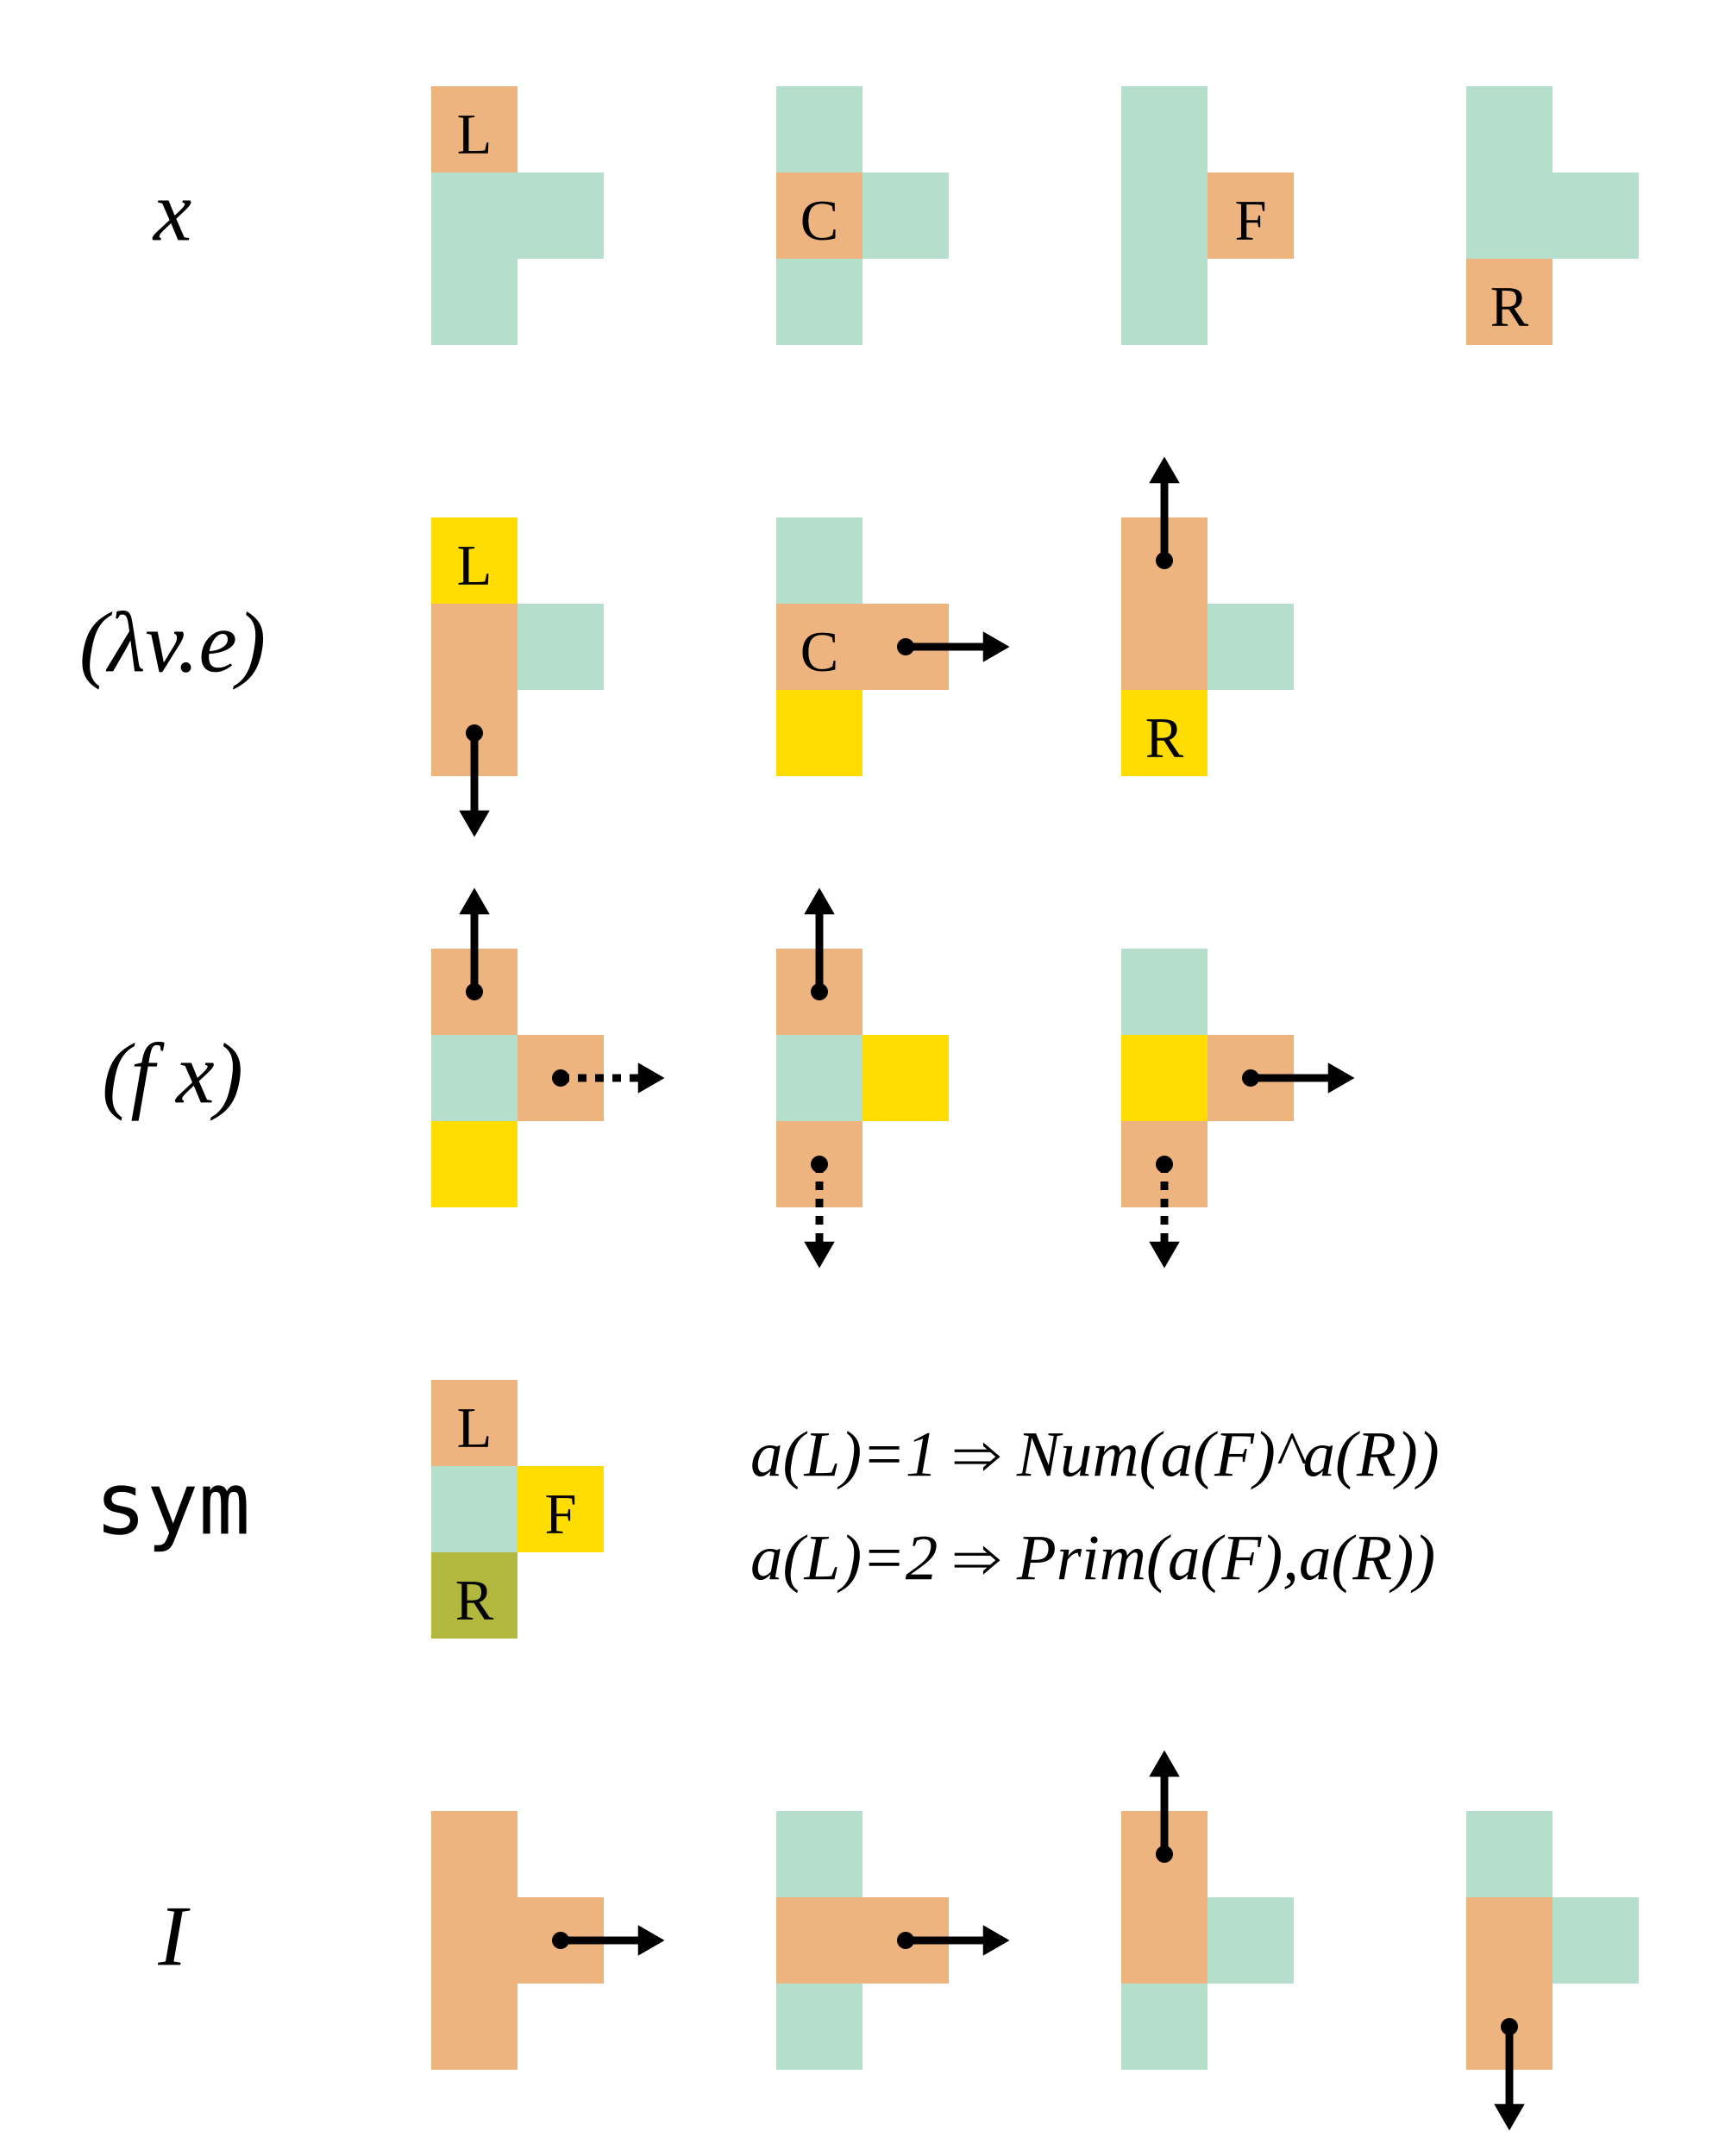
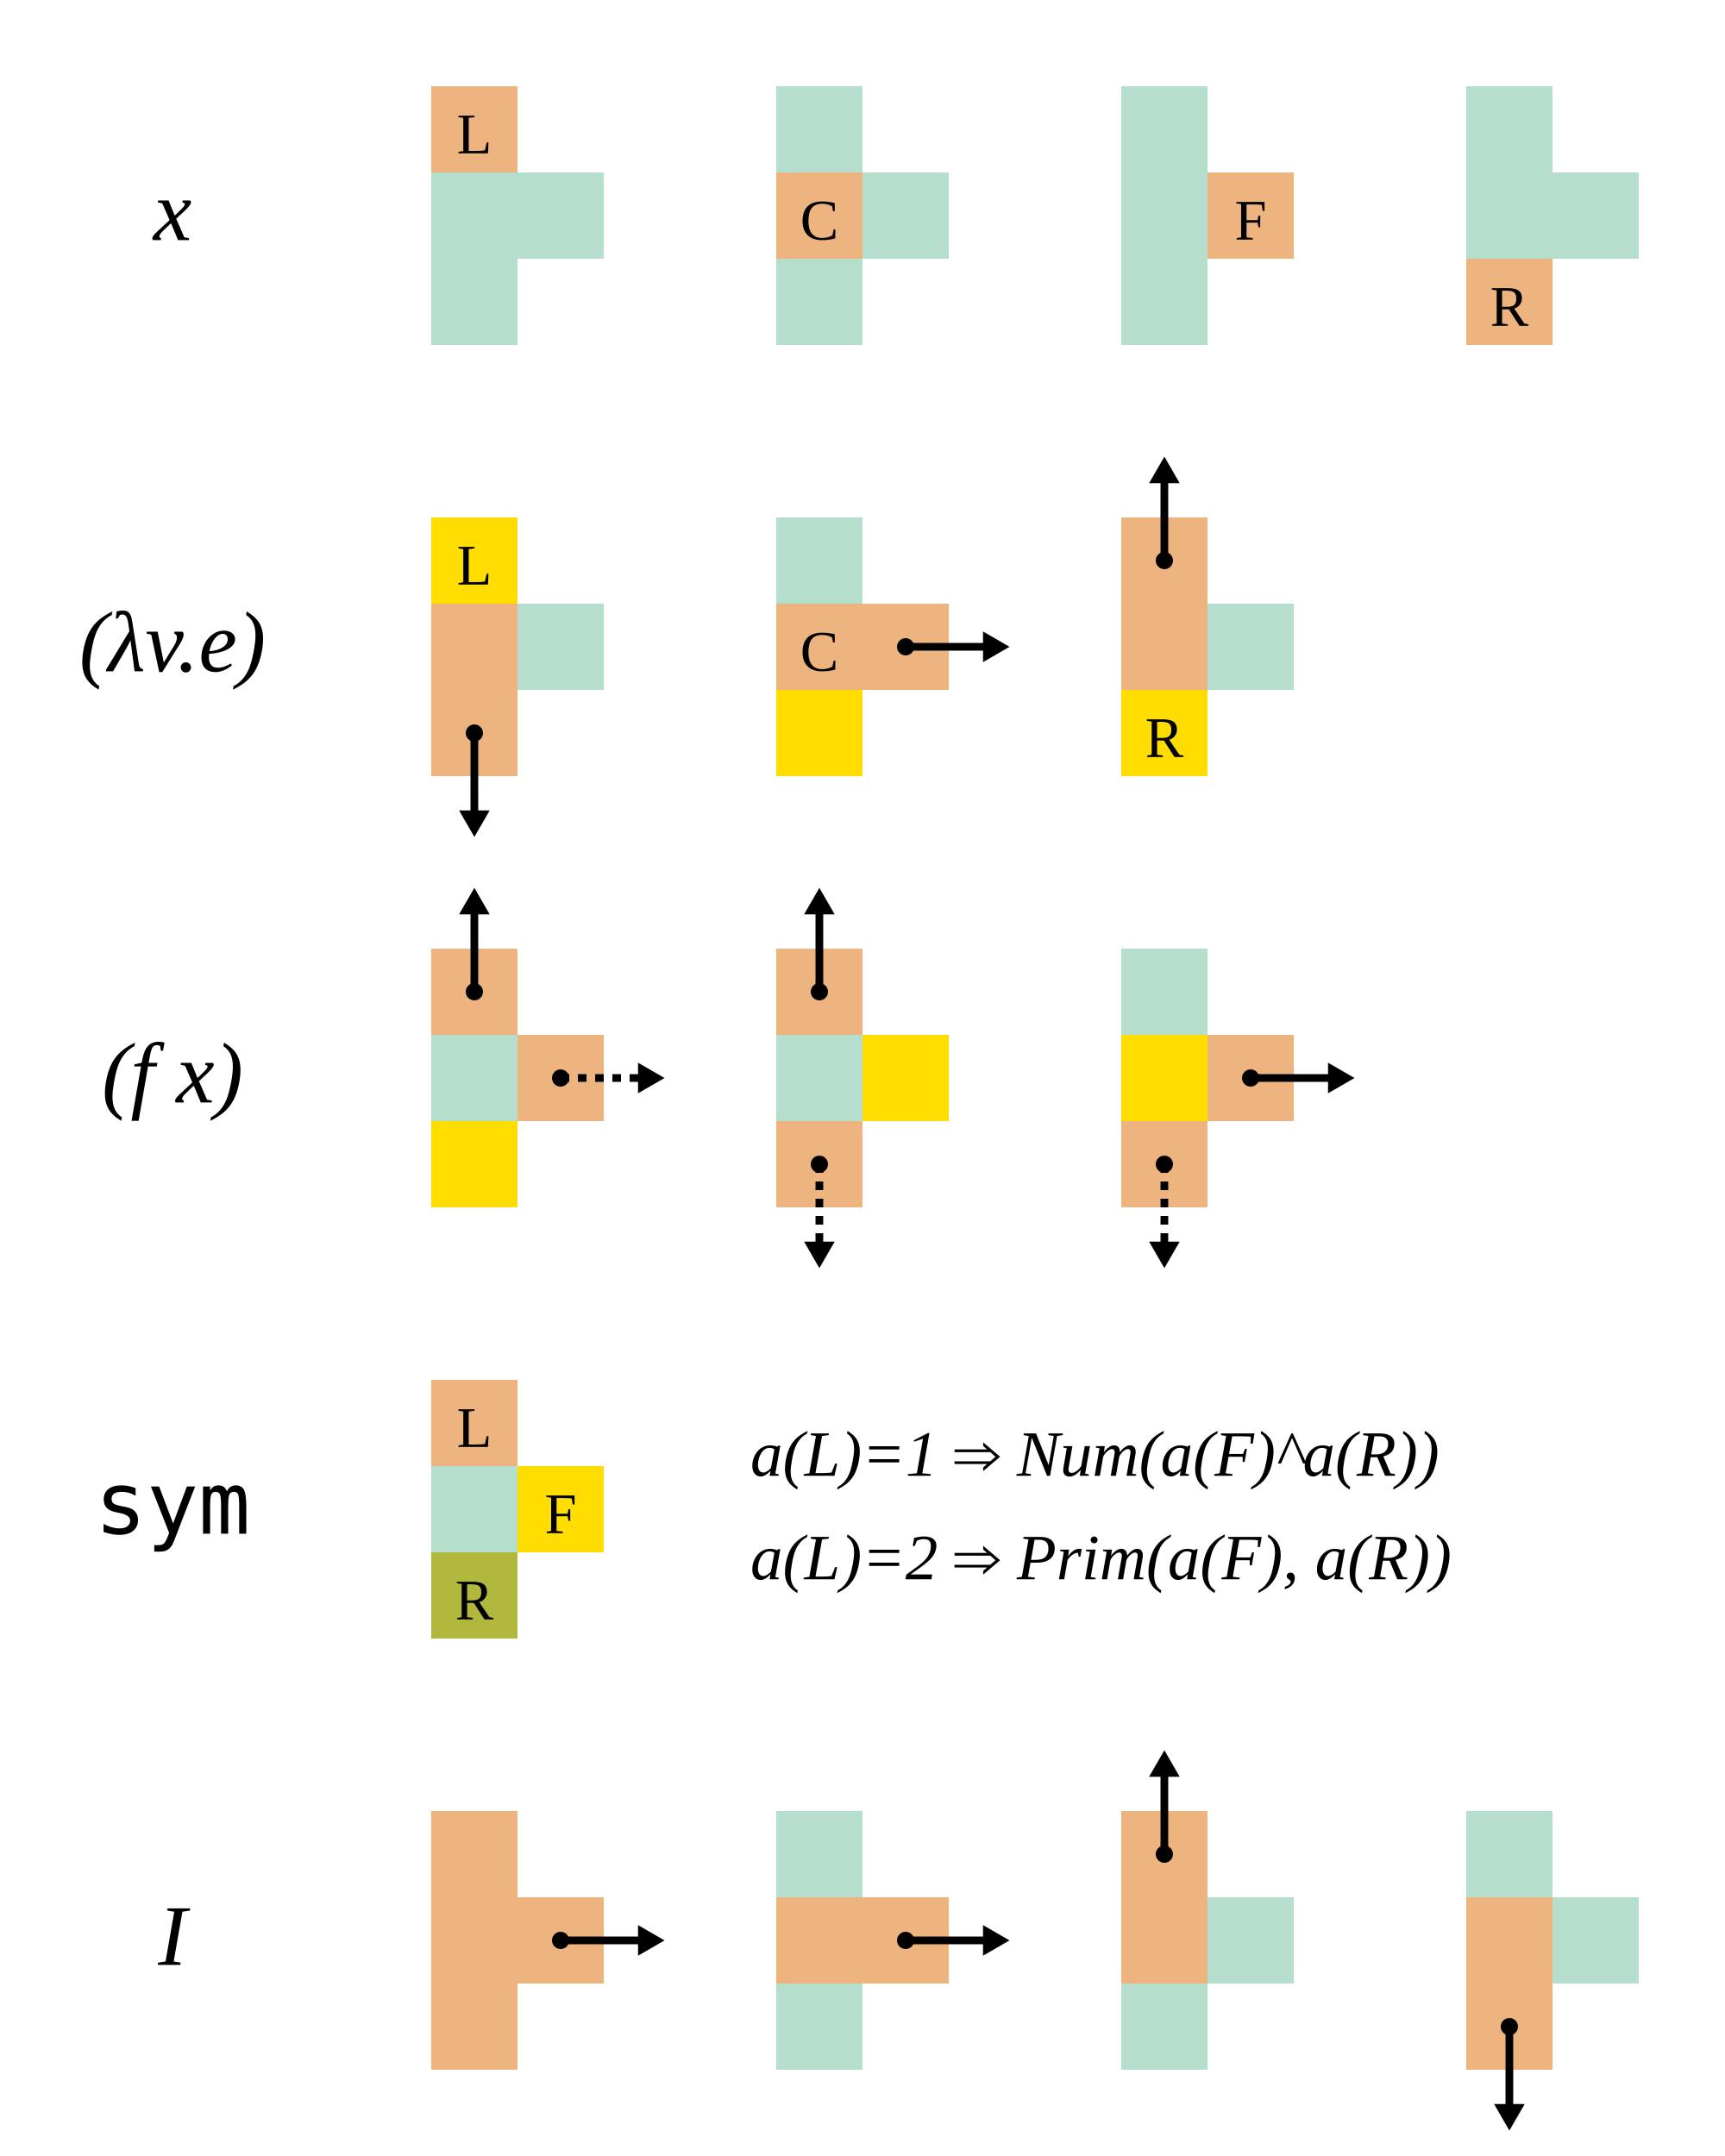
<svg xmlns="http://www.w3.org/2000/svg" viewBox="0.0 0.0 1280.0 1600.0" height="1600" font-size="1" stroke-opacity="1" width="1280" stroke="rgb(0,0,0)" version="1.1">
  <defs />
  <g stroke-linecap="butt" fill="rgb(238,180,128)" stroke-miterlimit="10.0" stroke-width="0.0" fill-opacity="1.0" stroke-opacity="1.0" stroke-linejoin="miter" stroke="rgb(0,0,0)">
    <path d="M 1152,1536 l -0,-64 h -64 l -0,64 Z" />
  </g>
  <g stroke-linecap="butt" fill="rgb(0,0,0)" stroke-miterlimit="10.0" stroke-width="0.0" fill-opacity="1.0" stroke-opacity="1.0" stroke-linejoin="miter" stroke="rgb(0,0,0)">
    <path d="M 1126.4,1504 c 0,-3.535 -2.865,-6.4 -6.4 -6.4c -3.535,-0 -6.4,2.865 -6.4 6.4c -0,3.535 2.865,6.4 6.4 6.4c 3.535,0 6.4,-2.865 6.4 -6.4Z" />
  </g>
  <g stroke-linecap="butt" fill="rgb(181,222,204)" stroke-miterlimit="10.0" stroke-width="0.0" fill-opacity="1.0" stroke-opacity="1.0" stroke-linejoin="miter" stroke="rgb(0,0,0)">
    <path d="M 1216,1472 l -0,-64 h -64 l -0,64 Z" />
  </g>
  <g stroke-linecap="butt" fill="rgb(238,180,128)" stroke-miterlimit="10.0" stroke-width="0.0" fill-opacity="1.0" stroke-opacity="1.0" stroke-linejoin="miter" stroke="rgb(0,0,0)">
    <path d="M 1152,1472 l -0,-64 h -64 l -0,64 Z" />
  </g>
  <g stroke-linecap="butt" fill="rgb(181,222,204)" stroke-miterlimit="10.0" stroke-width="0.0" fill-opacity="1.0" stroke-opacity="1.0" stroke-linejoin="miter" stroke="rgb(0,0,0)">
    <path d="M 1152,1408 l -0,-64 h -64 l -0,64 Z" />
  </g>
  <g stroke-linecap="butt" fill="rgb(0,0,0)" stroke-miterlimit="10.0" stroke-width="5.724" fill-opacity="1.0" stroke-opacity="1.0" stroke-linejoin="miter" stroke="rgb(0,0,0)">
    <path d="M 1113.6,1564.305 l 6.4,11.085 l 6.4,-11.085 Z" />
  </g>
  <g stroke-linecap="butt" fill="rgb(0,0,0)" stroke-miterlimit="10.0" stroke-width="5.724" fill-opacity="0.0" stroke-opacity="1.0" stroke-linejoin="miter" stroke="rgb(0,0,0)">
    <path d="M 1120,1504 l -0,64 " />
  </g>
  <g stroke-linecap="butt" fill="rgb(181,222,204)" stroke-miterlimit="10.0" stroke-width="0.0" fill-opacity="1.0" stroke-opacity="1.0" stroke-linejoin="miter" stroke="rgb(0,0,0)">
    <path d="M 896,1536 l -0,-64 h -64 l -0,64 Z" />
  </g>
  <g stroke-linecap="butt" fill="rgb(181,222,204)" stroke-miterlimit="10.0" stroke-width="0.0" fill-opacity="1.0" stroke-opacity="1.0" stroke-linejoin="miter" stroke="rgb(0,0,0)">
    <path d="M 960,1472 l -0,-64 h -64 l -0,64 Z" />
  </g>
  <g stroke-linecap="butt" fill="rgb(238,180,128)" stroke-miterlimit="10.0" stroke-width="0.0" fill-opacity="1.0" stroke-opacity="1.0" stroke-linejoin="miter" stroke="rgb(0,0,0)">
    <path d="M 896,1472 l -0,-64 h -64 l -0,64 Z" />
  </g>
  <g stroke-linecap="butt" fill="rgb(238,180,128)" stroke-miterlimit="10.0" stroke-width="0.0" fill-opacity="1.0" stroke-opacity="1.0" stroke-linejoin="miter" stroke="rgb(0,0,0)">
    <path d="M 896,1408 l -0,-64 h -64 l -0,64 Z" />
  </g>
  <g stroke-linecap="butt" fill="rgb(0,0,0)" stroke-miterlimit="10.0" stroke-width="0.0" fill-opacity="1.0" stroke-opacity="1.0" stroke-linejoin="miter" stroke="rgb(0,0,0)">
    <path d="M 870.4,1376 c 0,-3.535 -2.865,-6.4 -6.4 -6.4c -3.535,-0 -6.4,2.865 -6.4 6.4c -0,3.535 2.865,6.4 6.4 6.4c 3.535,0 6.4,-2.865 6.4 -6.4Z" />
  </g>
  <g stroke-linecap="butt" fill="rgb(0,0,0)" stroke-miterlimit="10.0" stroke-width="5.724" fill-opacity="1.0" stroke-opacity="1.0" stroke-linejoin="miter" stroke="rgb(0,0,0)">
    <path d="M 870.4,1315.695 l -6.4,-11.085 l -6.4,11.085 Z" />
  </g>
  <g stroke-linecap="butt" fill="rgb(0,0,0)" stroke-miterlimit="10.0" stroke-width="5.724" fill-opacity="0.0" stroke-opacity="1.0" stroke-linejoin="miter" stroke="rgb(0,0,0)">
    <path d="M 864,1376 v -64 " />
  </g>
  <g stroke-linecap="butt" fill="rgb(181,222,204)" stroke-miterlimit="10.0" stroke-width="0.0" fill-opacity="1.0" stroke-opacity="1.0" stroke-linejoin="miter" stroke="rgb(0,0,0)">
    <path d="M 640,1536 l -0,-64 h -64 l -0,64 Z" />
  </g>
  <g stroke-linecap="butt" fill="rgb(238,180,128)" stroke-miterlimit="10.0" stroke-width="0.0" fill-opacity="1.0" stroke-opacity="1.0" stroke-linejoin="miter" stroke="rgb(0,0,0)">
    <path d="M 704,1472 l -0,-64 h -64 l -0,64 Z" />
  </g>
  <g stroke-linecap="butt" fill="rgb(0,0,0)" stroke-miterlimit="10.0" stroke-width="0.0" fill-opacity="1.0" stroke-opacity="1.0" stroke-linejoin="miter" stroke="rgb(0,0,0)">
    <path d="M 678.4,1440 c 0,-3.535 -2.865,-6.4 -6.4 -6.4c -3.535,-0 -6.4,2.865 -6.4 6.4c -0,3.535 2.865,6.4 6.4 6.4c 3.535,0 6.4,-2.865 6.4 -6.4Z" />
  </g>
  <g stroke-linecap="butt" fill="rgb(238,180,128)" stroke-miterlimit="10.0" stroke-width="0.0" fill-opacity="1.0" stroke-opacity="1.0" stroke-linejoin="miter" stroke="rgb(0,0,0)">
    <path d="M 640,1472 l -0,-64 h -64 l -0,64 Z" />
  </g>
  <g stroke-linecap="butt" fill="rgb(181,222,204)" stroke-miterlimit="10.0" stroke-width="0.0" fill-opacity="1.0" stroke-opacity="1.0" stroke-linejoin="miter" stroke="rgb(0,0,0)">
    <path d="M 640,1408 l -0,-64 h -64 l -0,64 Z" />
  </g>
  <g stroke-linecap="butt" fill="rgb(0,0,0)" stroke-miterlimit="10.0" stroke-width="5.724" fill-opacity="1.0" stroke-opacity="1.0" stroke-linejoin="miter" stroke="rgb(0,0,0)">
    <path d="M 732.305,1446.4 l 11.085,-6.4 l -11.085,-6.4 Z" />
  </g>
  <g stroke-linecap="butt" fill="rgb(0,0,0)" stroke-miterlimit="10.0" stroke-width="5.724" fill-opacity="0.0" stroke-opacity="1.0" stroke-linejoin="miter" stroke="rgb(0,0,0)">
    <path d="M 672,1440 l 64,0 " />
  </g>
  <g stroke-linecap="butt" fill="rgb(238,180,128)" stroke-miterlimit="10.0" stroke-width="0.0" fill-opacity="1.0" stroke-opacity="1.0" stroke-linejoin="miter" stroke="rgb(0,0,0)">
    <path d="M 384,1536 l -0,-64 h -64 l -0,64 Z" />
  </g>
  <g stroke-linecap="butt" fill="rgb(238,180,128)" stroke-miterlimit="10.0" stroke-width="0.0" fill-opacity="1.0" stroke-opacity="1.0" stroke-linejoin="miter" stroke="rgb(0,0,0)">
    <path d="M 448,1472 l -0,-64 h -64 l -0,64 Z" />
  </g>
  <g stroke-linecap="butt" fill="rgb(0,0,0)" stroke-miterlimit="10.0" stroke-width="0.0" fill-opacity="1.0" stroke-opacity="1.0" stroke-linejoin="miter" stroke="rgb(0,0,0)">
    <path d="M 422.4,1440 c 0,-3.535 -2.865,-6.4 -6.4 -6.4c -3.535,-0 -6.4,2.865 -6.4 6.4c -0,3.535 2.865,6.4 6.4 6.4c 3.535,0 6.4,-2.865 6.4 -6.4Z" />
  </g>
  <g stroke-linecap="butt" fill="rgb(238,180,128)" stroke-miterlimit="10.0" stroke-width="0.0" fill-opacity="1.0" stroke-opacity="1.0" stroke-linejoin="miter" stroke="rgb(0,0,0)">
    <path d="M 384,1472 l -0,-64 h -64 l -0,64 Z" />
  </g>
  <g stroke-linecap="butt" fill="rgb(238,180,128)" stroke-miterlimit="10.0" stroke-width="0.0" fill-opacity="1.0" stroke-opacity="1.0" stroke-linejoin="miter" stroke="rgb(0,0,0)">
    <path d="M 384,1408 l -0,-64 h -64 l -0,64 Z" />
  </g>
  <g stroke-linecap="butt" fill="rgb(0,0,0)" stroke-miterlimit="10.0" stroke-width="5.724" fill-opacity="1.0" stroke-opacity="1.0" stroke-linejoin="miter" stroke="rgb(0,0,0)">
    <path d="M 476.305,1446.4 l 11.085,-6.4 l -11.085,-6.4 Z" />
  </g>
  <g stroke-linecap="butt" fill="rgb(0,0,0)" stroke-miterlimit="10.0" stroke-width="5.724" fill-opacity="0.0" stroke-opacity="1.0" stroke-linejoin="miter" stroke="rgb(0,0,0)">
    <path d="M 416,1440 l 64,0 " />
  </g>
  <g stroke-linecap="butt" fill="rgb(0,0,0)" font-size="48.0px" font-style="italic" stroke-miterlimit="10.0" stroke-width="5.724" fill-opacity="1.0" stroke-opacity="1.0" stroke-linejoin="miter" stroke="rgb(0,0,0)">
-     <text transform="matrix(1,0,0,1,556.8,1158.4)" dominant-baseline="middle" text-anchor="start" stroke="none">a(L)=2 ⇒ Prim(a(F),a(R))</text>
+     <text transform="matrix(1,0,0,1,556.8,1158.4)" dominant-baseline="middle" text-anchor="start" stroke="none">a(L)=2 ⇒ Prim(a(F), a(R))</text>
  </g>
  <g stroke-linecap="butt" fill="rgb(0,0,0)" font-size="48.0px" font-style="italic" stroke-miterlimit="10.0" stroke-width="5.724" fill-opacity="1.0" stroke-opacity="1.0" stroke-linejoin="miter" stroke="rgb(0,0,0)">
    <text transform="matrix(1,0,0,1,556.8,1081.6)" dominant-baseline="middle" text-anchor="start" stroke="none">a(L)=1 ⇒ Num(a(F)^a(R))</text>
  </g>
  <g stroke-linecap="butt" fill="rgb(178,183,62)" stroke-miterlimit="10.0" stroke-width="0.0" fill-opacity="1.0" stroke-opacity="1.0" stroke-linejoin="miter" stroke="rgb(0,0,0)">
    <path d="M 384,1216 l -0,-64 h -64 l -0,64 Z" />
  </g>
  <g stroke-linecap="butt" fill="rgb(0,0,0)" font-size="42.667px" stroke-miterlimit="10.0" stroke-width="0.0" fill-opacity="1.0" stroke-opacity="1.0" stroke-linejoin="miter" stroke="rgb(0,0,0)">
    <text transform="matrix(1,0,0,1,352,1192)" dominant-baseline="middle" text-anchor="middle" stroke="none">R</text>
  </g>
  <g stroke-linecap="butt" fill="rgb(255,221,0)" stroke-miterlimit="10.0" stroke-width="0.0" fill-opacity="1.0" stroke-opacity="1.0" stroke-linejoin="miter" stroke="rgb(0,0,0)">
    <path d="M 448,1152 l -0,-64 h -64 l -0,64 Z" />
  </g>
  <g stroke-linecap="butt" fill="rgb(0,0,0)" font-size="42.667px" stroke-miterlimit="10.0" stroke-width="0.0" fill-opacity="1.0" stroke-opacity="1.0" stroke-linejoin="miter" stroke="rgb(0,0,0)">
    <text transform="matrix(1,0,0,1,416,1128)" dominant-baseline="middle" text-anchor="middle" stroke="none">F</text>
  </g>
  <g stroke-linecap="butt" fill="rgb(181,222,204)" stroke-miterlimit="10.0" stroke-width="0.0" fill-opacity="1.0" stroke-opacity="1.0" stroke-linejoin="miter" stroke="rgb(0,0,0)">
    <path d="M 384,1152 l -0,-64 h -64 l -0,64 Z" />
  </g>
  <g stroke-linecap="butt" fill="rgb(238,180,128)" stroke-miterlimit="10.0" stroke-width="0.0" fill-opacity="1.0" stroke-opacity="1.0" stroke-linejoin="miter" stroke="rgb(0,0,0)">
    <path d="M 384,1088 l -0,-64 h -64 l -0,64 Z" />
  </g>
  <g stroke-linecap="butt" fill="rgb(0,0,0)" font-size="42.667px" stroke-miterlimit="10.0" stroke-width="0.0" fill-opacity="1.0" stroke-opacity="1.0" stroke-linejoin="miter" stroke="rgb(0,0,0)">
    <text transform="matrix(1,0,0,1,352,1064)" dominant-baseline="middle" text-anchor="middle" stroke="none">L</text>
  </g>
  <g stroke-linecap="butt" fill="rgb(238,180,128)" stroke-miterlimit="10.0" stroke-width="0.0" fill-opacity="1.0" stroke-opacity="1.0" stroke-linejoin="miter" stroke="rgb(0,0,0)">
    <path d="M 896,896 l -0,-64 h -64 l -0,64 Z" />
  </g>
  <g stroke-linecap="butt" fill="rgb(0,0,0)" stroke-miterlimit="10.0" stroke-width="0.0" fill-opacity="1.0" stroke-opacity="1.0" stroke-linejoin="miter" stroke="rgb(0,0,0)">
    <path d="M 870.4,864 c 0,-3.535 -2.865,-6.4 -6.4 -6.4c -3.535,-0 -6.4,2.865 -6.4 6.4c -0,3.535 2.865,6.4 6.4 6.4c 3.535,0 6.4,-2.865 6.4 -6.4Z" />
  </g>
  <g stroke-linecap="butt" fill="rgb(238,180,128)" stroke-miterlimit="10.0" stroke-width="0.0" fill-opacity="1.0" stroke-opacity="1.0" stroke-linejoin="miter" stroke="rgb(0,0,0)">
    <path d="M 960,832 l -0,-64 h -64 l -0,64 Z" />
  </g>
  <g stroke-linecap="butt" fill="rgb(0,0,0)" stroke-miterlimit="10.0" stroke-width="0.0" fill-opacity="1.0" stroke-opacity="1.0" stroke-linejoin="miter" stroke="rgb(0,0,0)">
    <path d="M 934.4,800 c 0,-3.535 -2.865,-6.4 -6.4 -6.4c -3.535,-0 -6.4,2.865 -6.4 6.4c -0,3.535 2.865,6.4 6.4 6.4c 3.535,0 6.4,-2.865 6.4 -6.4Z" />
  </g>
  <g stroke-linecap="butt" fill="rgb(255,221,0)" stroke-miterlimit="10.0" stroke-width="0.0" fill-opacity="1.0" stroke-opacity="1.0" stroke-linejoin="miter" stroke="rgb(0,0,0)">
    <path d="M 896,832 l -0,-64 h -64 l -0,64 Z" />
  </g>
  <g stroke-linecap="butt" fill="rgb(181,222,204)" stroke-miterlimit="10.0" stroke-width="0.0" fill-opacity="1.0" stroke-opacity="1.0" stroke-linejoin="miter" stroke="rgb(0,0,0)">
    <path d="M 896,768 l -0,-64 h -64 l -0,64 Z" />
  </g>
  <g stroke-linecap="butt" fill="rgb(0,0,0)" stroke-miterlimit="10.0" stroke-width="5.724" fill-opacity="1.0" stroke-opacity="1.0" stroke-linejoin="miter" stroke="rgb(0,0,0)">
    <path d="M 857.6,924.305 l 6.4,11.085 l 6.4,-11.085 Z" />
  </g>
  <g stroke-linecap="butt" fill="rgb(0,0,0)" stroke-dashoffset="0.0" stroke-dasharray="6.4,6.4" stroke-miterlimit="10.0" stroke-width="5.724" fill-opacity="0.0" stroke-opacity="1.0" stroke-linejoin="miter" stroke="rgb(0,0,0)">
    <path d="M 864,864 l -0,64 " />
  </g>
  <g stroke-linecap="butt" fill="rgb(0,0,0)" stroke-miterlimit="10.0" stroke-width="5.724" fill-opacity="1.0" stroke-opacity="1.0" stroke-linejoin="miter" stroke="rgb(0,0,0)">
    <path d="M 988.305,806.4 l 11.085,-6.4 l -11.085,-6.4 Z" />
  </g>
  <g stroke-linecap="butt" fill="rgb(0,0,0)" stroke-miterlimit="10.0" stroke-width="5.724" fill-opacity="0.0" stroke-opacity="1.0" stroke-linejoin="miter" stroke="rgb(0,0,0)">
    <path d="M 928,800 l 64,0 " />
  </g>
  <g stroke-linecap="butt" fill="rgb(238,180,128)" stroke-miterlimit="10.0" stroke-width="0.0" fill-opacity="1.0" stroke-opacity="1.0" stroke-linejoin="miter" stroke="rgb(0,0,0)">
    <path d="M 640,896 l -0,-64 h -64 l -0,64 Z" />
  </g>
  <g stroke-linecap="butt" fill="rgb(0,0,0)" stroke-miterlimit="10.0" stroke-width="0.0" fill-opacity="1.0" stroke-opacity="1.0" stroke-linejoin="miter" stroke="rgb(0,0,0)">
    <path d="M 614.4,864 c 0,-3.535 -2.865,-6.4 -6.4 -6.4c -3.535,-0 -6.4,2.865 -6.4 6.4c -0,3.535 2.865,6.4 6.4 6.4c 3.535,0 6.4,-2.865 6.4 -6.4Z" />
  </g>
  <g stroke-linecap="butt" fill="rgb(255,221,0)" stroke-miterlimit="10.0" stroke-width="0.0" fill-opacity="1.0" stroke-opacity="1.0" stroke-linejoin="miter" stroke="rgb(0,0,0)">
    <path d="M 704,832 l -0,-64 h -64 l -0,64 Z" />
  </g>
  <g stroke-linecap="butt" fill="rgb(181,222,204)" stroke-miterlimit="10.0" stroke-width="0.0" fill-opacity="1.0" stroke-opacity="1.0" stroke-linejoin="miter" stroke="rgb(0,0,0)">
    <path d="M 640,832 l -0,-64 h -64 l -0,64 Z" />
  </g>
  <g stroke-linecap="butt" fill="rgb(238,180,128)" stroke-miterlimit="10.0" stroke-width="0.0" fill-opacity="1.0" stroke-opacity="1.0" stroke-linejoin="miter" stroke="rgb(0,0,0)">
    <path d="M 640,768 l -0,-64 h -64 l -0,64 Z" />
  </g>
  <g stroke-linecap="butt" fill="rgb(0,0,0)" stroke-miterlimit="10.0" stroke-width="0.0" fill-opacity="1.0" stroke-opacity="1.0" stroke-linejoin="miter" stroke="rgb(0,0,0)">
    <path d="M 614.4,736 c 0,-3.535 -2.865,-6.4 -6.4 -6.4c -3.535,-0 -6.4,2.865 -6.4 6.4c -0,3.535 2.865,6.4 6.4 6.4c 3.535,0 6.4,-2.865 6.4 -6.4Z" />
  </g>
  <g stroke-linecap="butt" fill="rgb(0,0,0)" stroke-miterlimit="10.0" stroke-width="5.724" fill-opacity="1.0" stroke-opacity="1.0" stroke-linejoin="miter" stroke="rgb(0,0,0)">
    <path d="M 601.6,924.305 l 6.4,11.085 l 6.4,-11.085 Z" />
  </g>
  <g stroke-linecap="butt" fill="rgb(0,0,0)" stroke-dashoffset="0.0" stroke-dasharray="6.4,6.4" stroke-miterlimit="10.0" stroke-width="5.724" fill-opacity="0.0" stroke-opacity="1.0" stroke-linejoin="miter" stroke="rgb(0,0,0)">
    <path d="M 608,864 l -0,64 " />
  </g>
  <g stroke-linecap="butt" fill="rgb(0,0,0)" stroke-miterlimit="10.0" stroke-width="5.724" fill-opacity="1.0" stroke-opacity="1.0" stroke-linejoin="miter" stroke="rgb(0,0,0)">
    <path d="M 614.4,675.695 l -6.4,-11.085 l -6.4,11.085 Z" />
  </g>
  <g stroke-linecap="butt" fill="rgb(0,0,0)" stroke-miterlimit="10.0" stroke-width="5.724" fill-opacity="0.0" stroke-opacity="1.0" stroke-linejoin="miter" stroke="rgb(0,0,0)">
    <path d="M 608,736 v -64 " />
  </g>
  <g stroke-linecap="butt" fill="rgb(255,221,0)" stroke-miterlimit="10.0" stroke-width="0.0" fill-opacity="1.0" stroke-opacity="1.0" stroke-linejoin="miter" stroke="rgb(0,0,0)">
    <path d="M 384,896 l -0,-64 h -64 l -0,64 Z" />
  </g>
  <g stroke-linecap="butt" fill="rgb(238,180,128)" stroke-miterlimit="10.0" stroke-width="0.0" fill-opacity="1.0" stroke-opacity="1.0" stroke-linejoin="miter" stroke="rgb(0,0,0)">
    <path d="M 448,832 l -0,-64 h -64 l -0,64 Z" />
  </g>
  <g stroke-linecap="butt" fill="rgb(0,0,0)" stroke-miterlimit="10.0" stroke-width="0.0" fill-opacity="1.0" stroke-opacity="1.0" stroke-linejoin="miter" stroke="rgb(0,0,0)">
    <path d="M 422.4,800 c 0,-3.535 -2.865,-6.4 -6.4 -6.4c -3.535,-0 -6.4,2.865 -6.4 6.4c -0,3.535 2.865,6.4 6.4 6.4c 3.535,0 6.4,-2.865 6.4 -6.4Z" />
  </g>
  <g stroke-linecap="butt" fill="rgb(181,222,204)" stroke-miterlimit="10.0" stroke-width="0.0" fill-opacity="1.0" stroke-opacity="1.0" stroke-linejoin="miter" stroke="rgb(0,0,0)">
    <path d="M 384,832 l -0,-64 h -64 l -0,64 Z" />
  </g>
  <g stroke-linecap="butt" fill="rgb(238,180,128)" stroke-miterlimit="10.0" stroke-width="0.0" fill-opacity="1.0" stroke-opacity="1.0" stroke-linejoin="miter" stroke="rgb(0,0,0)">
    <path d="M 384,768 l -0,-64 h -64 l -0,64 Z" />
  </g>
  <g stroke-linecap="butt" fill="rgb(0,0,0)" stroke-miterlimit="10.0" stroke-width="0.0" fill-opacity="1.0" stroke-opacity="1.0" stroke-linejoin="miter" stroke="rgb(0,0,0)">
    <path d="M 358.4,736 c 0,-3.535 -2.865,-6.4 -6.4 -6.4c -3.535,-0 -6.4,2.865 -6.4 6.4c -0,3.535 2.865,6.4 6.4 6.4c 3.535,0 6.4,-2.865 6.4 -6.4Z" />
  </g>
  <g stroke-linecap="butt" fill="rgb(0,0,0)" stroke-miterlimit="10.0" stroke-width="5.724" fill-opacity="1.0" stroke-opacity="1.0" stroke-linejoin="miter" stroke="rgb(0,0,0)">
    <path d="M 476.305,806.4 l 11.085,-6.4 l -11.085,-6.4 Z" />
  </g>
  <g stroke-linecap="butt" fill="rgb(0,0,0)" stroke-dashoffset="0.0" stroke-dasharray="6.4,6.4" stroke-miterlimit="10.0" stroke-width="5.724" fill-opacity="0.0" stroke-opacity="1.0" stroke-linejoin="miter" stroke="rgb(0,0,0)">
    <path d="M 416,800 l 64,0 " />
  </g>
  <g stroke-linecap="butt" fill="rgb(0,0,0)" stroke-miterlimit="10.0" stroke-width="5.724" fill-opacity="1.0" stroke-opacity="1.0" stroke-linejoin="miter" stroke="rgb(0,0,0)">
    <path d="M 358.4,675.695 l -6.4,-11.085 l -6.4,11.085 Z" />
  </g>
  <g stroke-linecap="butt" fill="rgb(0,0,0)" stroke-miterlimit="10.0" stroke-width="5.724" fill-opacity="0.0" stroke-opacity="1.0" stroke-linejoin="miter" stroke="rgb(0,0,0)">
    <path d="M 352,736 v -64 " />
  </g>
  <g stroke-linecap="butt" fill="rgb(255,221,0)" stroke-miterlimit="10.0" stroke-width="0.0" fill-opacity="1.0" stroke-opacity="1.0" stroke-linejoin="miter" stroke="rgb(0,0,0)">
    <path d="M 896,576 l -0,-64 h -64 l -0,64 Z" />
  </g>
  <g stroke-linecap="butt" fill="rgb(0,0,0)" font-size="42.667px" stroke-miterlimit="10.0" stroke-width="0.0" fill-opacity="1.0" stroke-opacity="1.0" stroke-linejoin="miter" stroke="rgb(0,0,0)">
    <text transform="matrix(1,0,0,1,864,552)" dominant-baseline="middle" text-anchor="middle" stroke="none">R</text>
  </g>
  <g stroke-linecap="butt" fill="rgb(181,222,204)" stroke-miterlimit="10.0" stroke-width="0.0" fill-opacity="1.0" stroke-opacity="1.0" stroke-linejoin="miter" stroke="rgb(0,0,0)">
    <path d="M 960,512 l -0,-64 h -64 l -0,64 Z" />
  </g>
  <g stroke-linecap="butt" fill="rgb(238,180,128)" stroke-miterlimit="10.0" stroke-width="0.0" fill-opacity="1.0" stroke-opacity="1.0" stroke-linejoin="miter" stroke="rgb(0,0,0)">
    <path d="M 896,512 l -0,-64 h -64 l -0,64 Z" />
  </g>
  <g stroke-linecap="butt" fill="rgb(238,180,128)" stroke-miterlimit="10.0" stroke-width="0.0" fill-opacity="1.0" stroke-opacity="1.0" stroke-linejoin="miter" stroke="rgb(0,0,0)">
    <path d="M 896,448 l -0,-64 h -64 l -0,64 Z" />
  </g>
  <g stroke-linecap="butt" fill="rgb(0,0,0)" stroke-miterlimit="10.0" stroke-width="0.0" fill-opacity="1.0" stroke-opacity="1.0" stroke-linejoin="miter" stroke="rgb(0,0,0)">
    <path d="M 870.4,416 c 0,-3.535 -2.865,-6.4 -6.4 -6.4c -3.535,-0 -6.4,2.865 -6.4 6.4c -0,3.535 2.865,6.4 6.4 6.4c 3.535,0 6.4,-2.865 6.4 -6.4Z" />
  </g>
  <g stroke-linecap="butt" fill="rgb(0,0,0)" stroke-miterlimit="10.0" stroke-width="5.724" fill-opacity="1.0" stroke-opacity="1.0" stroke-linejoin="miter" stroke="rgb(0,0,0)">
    <path d="M 870.4,355.695 l -6.4,-11.085 l -6.4,11.085 Z" />
  </g>
  <g stroke-linecap="butt" fill="rgb(0,0,0)" stroke-miterlimit="10.0" stroke-width="5.724" fill-opacity="0.0" stroke-opacity="1.0" stroke-linejoin="miter" stroke="rgb(0,0,0)">
    <path d="M 864,416 v -64 " />
  </g>
  <g stroke-linecap="butt" fill="rgb(255,221,0)" stroke-miterlimit="10.0" stroke-width="0.0" fill-opacity="1.0" stroke-opacity="1.0" stroke-linejoin="miter" stroke="rgb(0,0,0)">
    <path d="M 640,576 l -0,-64 h -64 l -0,64 Z" />
  </g>
  <g stroke-linecap="butt" fill="rgb(238,180,128)" stroke-miterlimit="10.0" stroke-width="0.0" fill-opacity="1.0" stroke-opacity="1.0" stroke-linejoin="miter" stroke="rgb(0,0,0)">
    <path d="M 704,512 l -0,-64 h -64 l -0,64 Z" />
  </g>
  <g stroke-linecap="butt" fill="rgb(0,0,0)" stroke-miterlimit="10.0" stroke-width="0.0" fill-opacity="1.0" stroke-opacity="1.0" stroke-linejoin="miter" stroke="rgb(0,0,0)">
    <path d="M 678.4,480 c 0,-3.535 -2.865,-6.4 -6.4 -6.4c -3.535,-0 -6.4,2.865 -6.4 6.4c -0,3.535 2.865,6.4 6.4 6.4c 3.535,0 6.4,-2.865 6.4 -6.4Z" />
  </g>
  <g stroke-linecap="butt" fill="rgb(238,180,128)" stroke-miterlimit="10.0" stroke-width="0.0" fill-opacity="1.0" stroke-opacity="1.0" stroke-linejoin="miter" stroke="rgb(0,0,0)">
    <path d="M 640,512 l -0,-64 h -64 l -0,64 Z" />
  </g>
  <g stroke-linecap="butt" fill="rgb(0,0,0)" font-size="42.667px" stroke-miterlimit="10.0" stroke-width="0.0" fill-opacity="1.0" stroke-opacity="1.0" stroke-linejoin="miter" stroke="rgb(0,0,0)">
    <text transform="matrix(1,0,0,1,608,488)" dominant-baseline="middle" text-anchor="middle" stroke="none">C</text>
  </g>
  <g stroke-linecap="butt" fill="rgb(181,222,204)" stroke-miterlimit="10.0" stroke-width="0.0" fill-opacity="1.0" stroke-opacity="1.0" stroke-linejoin="miter" stroke="rgb(0,0,0)">
    <path d="M 640,448 l -0,-64 h -64 l -0,64 Z" />
  </g>
  <g stroke-linecap="butt" fill="rgb(0,0,0)" stroke-miterlimit="10.0" stroke-width="5.724" fill-opacity="1.0" stroke-opacity="1.0" stroke-linejoin="miter" stroke="rgb(0,0,0)">
    <path d="M 732.305,486.4 l 11.085,-6.4 l -11.085,-6.4 Z" />
  </g>
  <g stroke-linecap="butt" fill="rgb(0,0,0)" stroke-miterlimit="10.0" stroke-width="5.724" fill-opacity="0.0" stroke-opacity="1.0" stroke-linejoin="miter" stroke="rgb(0,0,0)">
    <path d="M 672,480 l 64,0 " />
  </g>
  <g stroke-linecap="butt" fill="rgb(238,180,128)" stroke-miterlimit="10.0" stroke-width="0.0" fill-opacity="1.0" stroke-opacity="1.0" stroke-linejoin="miter" stroke="rgb(0,0,0)">
    <path d="M 384,576 l -0,-64 h -64 l -0,64 Z" />
  </g>
  <g stroke-linecap="butt" fill="rgb(0,0,0)" stroke-miterlimit="10.0" stroke-width="0.0" fill-opacity="1.0" stroke-opacity="1.0" stroke-linejoin="miter" stroke="rgb(0,0,0)">
    <path d="M 358.4,544 c 0,-3.535 -2.865,-6.4 -6.4 -6.4c -3.535,-0 -6.4,2.865 -6.4 6.4c -0,3.535 2.865,6.4 6.4 6.4c 3.535,0 6.4,-2.865 6.4 -6.4Z" />
  </g>
  <g stroke-linecap="butt" fill="rgb(181,222,204)" stroke-miterlimit="10.0" stroke-width="0.0" fill-opacity="1.0" stroke-opacity="1.0" stroke-linejoin="miter" stroke="rgb(0,0,0)">
    <path d="M 448,512 l -0,-64 h -64 l -0,64 Z" />
  </g>
  <g stroke-linecap="butt" fill="rgb(238,180,128)" stroke-miterlimit="10.0" stroke-width="0.0" fill-opacity="1.0" stroke-opacity="1.0" stroke-linejoin="miter" stroke="rgb(0,0,0)">
    <path d="M 384,512 l -0,-64 h -64 l -0,64 Z" />
  </g>
  <g stroke-linecap="butt" fill="rgb(255,221,0)" stroke-miterlimit="10.0" stroke-width="0.0" fill-opacity="1.0" stroke-opacity="1.0" stroke-linejoin="miter" stroke="rgb(0,0,0)">
    <path d="M 384,448 l -0,-64 h -64 l -0,64 Z" />
  </g>
  <g stroke-linecap="butt" fill="rgb(0,0,0)" font-size="42.667px" stroke-miterlimit="10.0" stroke-width="0.0" fill-opacity="1.0" stroke-opacity="1.0" stroke-linejoin="miter" stroke="rgb(0,0,0)">
    <text transform="matrix(1,0,0,1,352,424)" dominant-baseline="middle" text-anchor="middle" stroke="none">L</text>
  </g>
  <g stroke-linecap="butt" fill="rgb(0,0,0)" stroke-miterlimit="10.0" stroke-width="5.724" fill-opacity="1.0" stroke-opacity="1.0" stroke-linejoin="miter" stroke="rgb(0,0,0)">
    <path d="M 345.6,604.305 l 6.4,11.085 l 6.4,-11.085 Z" />
  </g>
  <g stroke-linecap="butt" fill="rgb(0,0,0)" stroke-miterlimit="10.0" stroke-width="5.724" fill-opacity="0.0" stroke-opacity="1.0" stroke-linejoin="miter" stroke="rgb(0,0,0)">
    <path d="M 352,544 l -0,64 " />
  </g>
  <g stroke-linecap="butt" fill="rgb(238,180,128)" stroke-miterlimit="10.0" stroke-width="0.0" fill-opacity="1.0" stroke-opacity="1.0" stroke-linejoin="miter" stroke="rgb(0,0,0)">
    <path d="M 1152,256 l -0,-64 h -64 l -0,64 Z" />
  </g>
  <g stroke-linecap="butt" fill="rgb(0,0,0)" font-size="42.667px" stroke-miterlimit="10.0" stroke-width="0.0" fill-opacity="1.0" stroke-opacity="1.0" stroke-linejoin="miter" stroke="rgb(0,0,0)">
    <text transform="matrix(1,0,0,1,1120,232)" dominant-baseline="middle" text-anchor="middle" stroke="none">R</text>
  </g>
  <g stroke-linecap="butt" fill="rgb(181,222,204)" stroke-miterlimit="10.0" stroke-width="0.0" fill-opacity="1.0" stroke-opacity="1.0" stroke-linejoin="miter" stroke="rgb(0,0,0)">
    <path d="M 1216,192 l -0,-64 h -64 l -0,64 Z" />
  </g>
  <g stroke-linecap="butt" fill="rgb(181,222,204)" stroke-miterlimit="10.0" stroke-width="0.0" fill-opacity="1.0" stroke-opacity="1.0" stroke-linejoin="miter" stroke="rgb(0,0,0)">
    <path d="M 1152,192 l -0,-64 h -64 l -0,64 Z" />
  </g>
  <g stroke-linecap="butt" fill="rgb(181,222,204)" stroke-miterlimit="10.0" stroke-width="0.0" fill-opacity="1.0" stroke-opacity="1.0" stroke-linejoin="miter" stroke="rgb(0,0,0)">
    <path d="M 1152,128 l -0,-64 h -64 l -0,64 Z" />
  </g>
  <g stroke-linecap="butt" fill="rgb(181,222,204)" stroke-miterlimit="10.0" stroke-width="0.0" fill-opacity="1.0" stroke-opacity="1.0" stroke-linejoin="miter" stroke="rgb(0,0,0)">
    <path d="M 896,256 l -0,-64 h -64 l -0,64 Z" />
  </g>
  <g stroke-linecap="butt" fill="rgb(238,180,128)" stroke-miterlimit="10.0" stroke-width="0.0" fill-opacity="1.0" stroke-opacity="1.0" stroke-linejoin="miter" stroke="rgb(0,0,0)">
    <path d="M 960,192 l -0,-64 h -64 l -0,64 Z" />
  </g>
  <g stroke-linecap="butt" fill="rgb(0,0,0)" font-size="42.667px" stroke-miterlimit="10.0" stroke-width="0.0" fill-opacity="1.0" stroke-opacity="1.0" stroke-linejoin="miter" stroke="rgb(0,0,0)">
    <text transform="matrix(1,0,0,1,928,168)" dominant-baseline="middle" text-anchor="middle" stroke="none">F</text>
  </g>
  <g stroke-linecap="butt" fill="rgb(181,222,204)" stroke-miterlimit="10.0" stroke-width="0.0" fill-opacity="1.0" stroke-opacity="1.0" stroke-linejoin="miter" stroke="rgb(0,0,0)">
    <path d="M 896,192 l -0,-64 h -64 l -0,64 Z" />
  </g>
  <g stroke-linecap="butt" fill="rgb(181,222,204)" stroke-miterlimit="10.0" stroke-width="0.0" fill-opacity="1.0" stroke-opacity="1.0" stroke-linejoin="miter" stroke="rgb(0,0,0)">
    <path d="M 896,128 l -0,-64 h -64 l -0,64 Z" />
  </g>
  <g stroke-linecap="butt" fill="rgb(181,222,204)" stroke-miterlimit="10.0" stroke-width="0.0" fill-opacity="1.0" stroke-opacity="1.0" stroke-linejoin="miter" stroke="rgb(0,0,0)">
    <path d="M 640,256 l -0,-64 h -64 l -0,64 Z" />
  </g>
  <g stroke-linecap="butt" fill="rgb(181,222,204)" stroke-miterlimit="10.0" stroke-width="0.0" fill-opacity="1.0" stroke-opacity="1.0" stroke-linejoin="miter" stroke="rgb(0,0,0)">
    <path d="M 704,192 l -0,-64 h -64 l -0,64 Z" />
  </g>
  <g stroke-linecap="butt" fill="rgb(238,180,128)" stroke-miterlimit="10.0" stroke-width="0.0" fill-opacity="1.0" stroke-opacity="1.0" stroke-linejoin="miter" stroke="rgb(0,0,0)">
    <path d="M 640,192 l -0,-64 h -64 l -0,64 Z" />
  </g>
  <g stroke-linecap="butt" fill="rgb(0,0,0)" font-size="42.667px" stroke-miterlimit="10.0" stroke-width="0.0" fill-opacity="1.0" stroke-opacity="1.0" stroke-linejoin="miter" stroke="rgb(0,0,0)">
    <text transform="matrix(1,0,0,1,608,168)" dominant-baseline="middle" text-anchor="middle" stroke="none">C</text>
  </g>
  <g stroke-linecap="butt" fill="rgb(181,222,204)" stroke-miterlimit="10.0" stroke-width="0.0" fill-opacity="1.0" stroke-opacity="1.0" stroke-linejoin="miter" stroke="rgb(0,0,0)">
    <path d="M 640,128 l -0,-64 h -64 l -0,64 Z" />
  </g>
  <g stroke-linecap="butt" fill="rgb(181,222,204)" stroke-miterlimit="10.0" stroke-width="0.0" fill-opacity="1.0" stroke-opacity="1.0" stroke-linejoin="miter" stroke="rgb(0,0,0)">
    <path d="M 384,256 l -0,-64 h -64 l -0,64 Z" />
  </g>
  <g stroke-linecap="butt" fill="rgb(181,222,204)" stroke-miterlimit="10.0" stroke-width="0.0" fill-opacity="1.0" stroke-opacity="1.0" stroke-linejoin="miter" stroke="rgb(0,0,0)">
    <path d="M 448,192 l -0,-64 h -64 l -0,64 Z" />
  </g>
  <g stroke-linecap="butt" fill="rgb(181,222,204)" stroke-miterlimit="10.0" stroke-width="0.0" fill-opacity="1.0" stroke-opacity="1.0" stroke-linejoin="miter" stroke="rgb(0,0,0)">
    <path d="M 384,192 l -0,-64 h -64 l -0,64 Z" />
  </g>
  <g stroke-linecap="butt" fill="rgb(238,180,128)" stroke-miterlimit="10.0" stroke-width="0.0" fill-opacity="1.0" stroke-opacity="1.0" stroke-linejoin="miter" stroke="rgb(0,0,0)">
    <path d="M 384,128 l -0,-64 h -64 l -0,64 Z" />
  </g>
  <g stroke-linecap="butt" fill="rgb(0,0,0)" font-size="42.667px" stroke-miterlimit="10.0" stroke-width="0.0" fill-opacity="1.0" stroke-opacity="1.0" stroke-linejoin="miter" stroke="rgb(0,0,0)">
    <text transform="matrix(1,0,0,1,352,104)" dominant-baseline="middle" text-anchor="middle" stroke="none">L</text>
  </g>
  <g stroke-linecap="butt" fill="rgb(0,0,0)" font-size="64.0px" font-style="italic" stroke-miterlimit="10.0" stroke-width="5.724" fill-opacity="1.0" stroke-opacity="1.0" stroke-linejoin="miter" stroke="rgb(0,0,0)">
    <text transform="matrix(1,0,0,1,128,1440)" dominant-baseline="middle" text-anchor="middle" stroke="none">I</text>
  </g>
  <g stroke-linecap="butt" font-family="monospace" fill="rgb(0,0,0)" font-size="64.0px" stroke-miterlimit="10.0" stroke-width="5.724" fill-opacity="1.0" stroke-opacity="1.0" stroke-linejoin="miter" stroke="rgb(0,0,0)">
    <text transform="matrix(1,0,0,1,128,1120)" dominant-baseline="middle" text-anchor="middle" stroke="none">sym</text>
  </g>
  <g stroke-linecap="butt" fill="rgb(0,0,0)" font-size="64.0px" font-style="italic" stroke-miterlimit="10.0" stroke-width="5.724" fill-opacity="1.0" stroke-opacity="1.0" stroke-linejoin="miter" stroke="rgb(0,0,0)">
    <text transform="matrix(1,0,0,1,128,800)" dominant-baseline="middle" text-anchor="middle" stroke="none">(f x)</text>
  </g>
  <g stroke-linecap="butt" fill="rgb(0,0,0)" font-size="64.0px" font-style="italic" stroke-miterlimit="10.0" stroke-width="5.724" fill-opacity="1.0" stroke-opacity="1.0" stroke-linejoin="miter" stroke="rgb(0,0,0)">
    <text transform="matrix(1,0,0,1,128,480)" dominant-baseline="middle" text-anchor="middle" stroke="none">(λv.e)</text>
  </g>
  <g stroke-linecap="butt" fill="rgb(0,0,0)" font-size="64.0px" font-style="italic" stroke-miterlimit="10.0" stroke-width="5.724" fill-opacity="1.0" stroke-opacity="1.0" stroke-linejoin="miter" stroke="rgb(0,0,0)">
    <text transform="matrix(1,0,0,1,128,160)" dominant-baseline="middle" text-anchor="middle" stroke="none">x</text>
  </g>
</svg>
